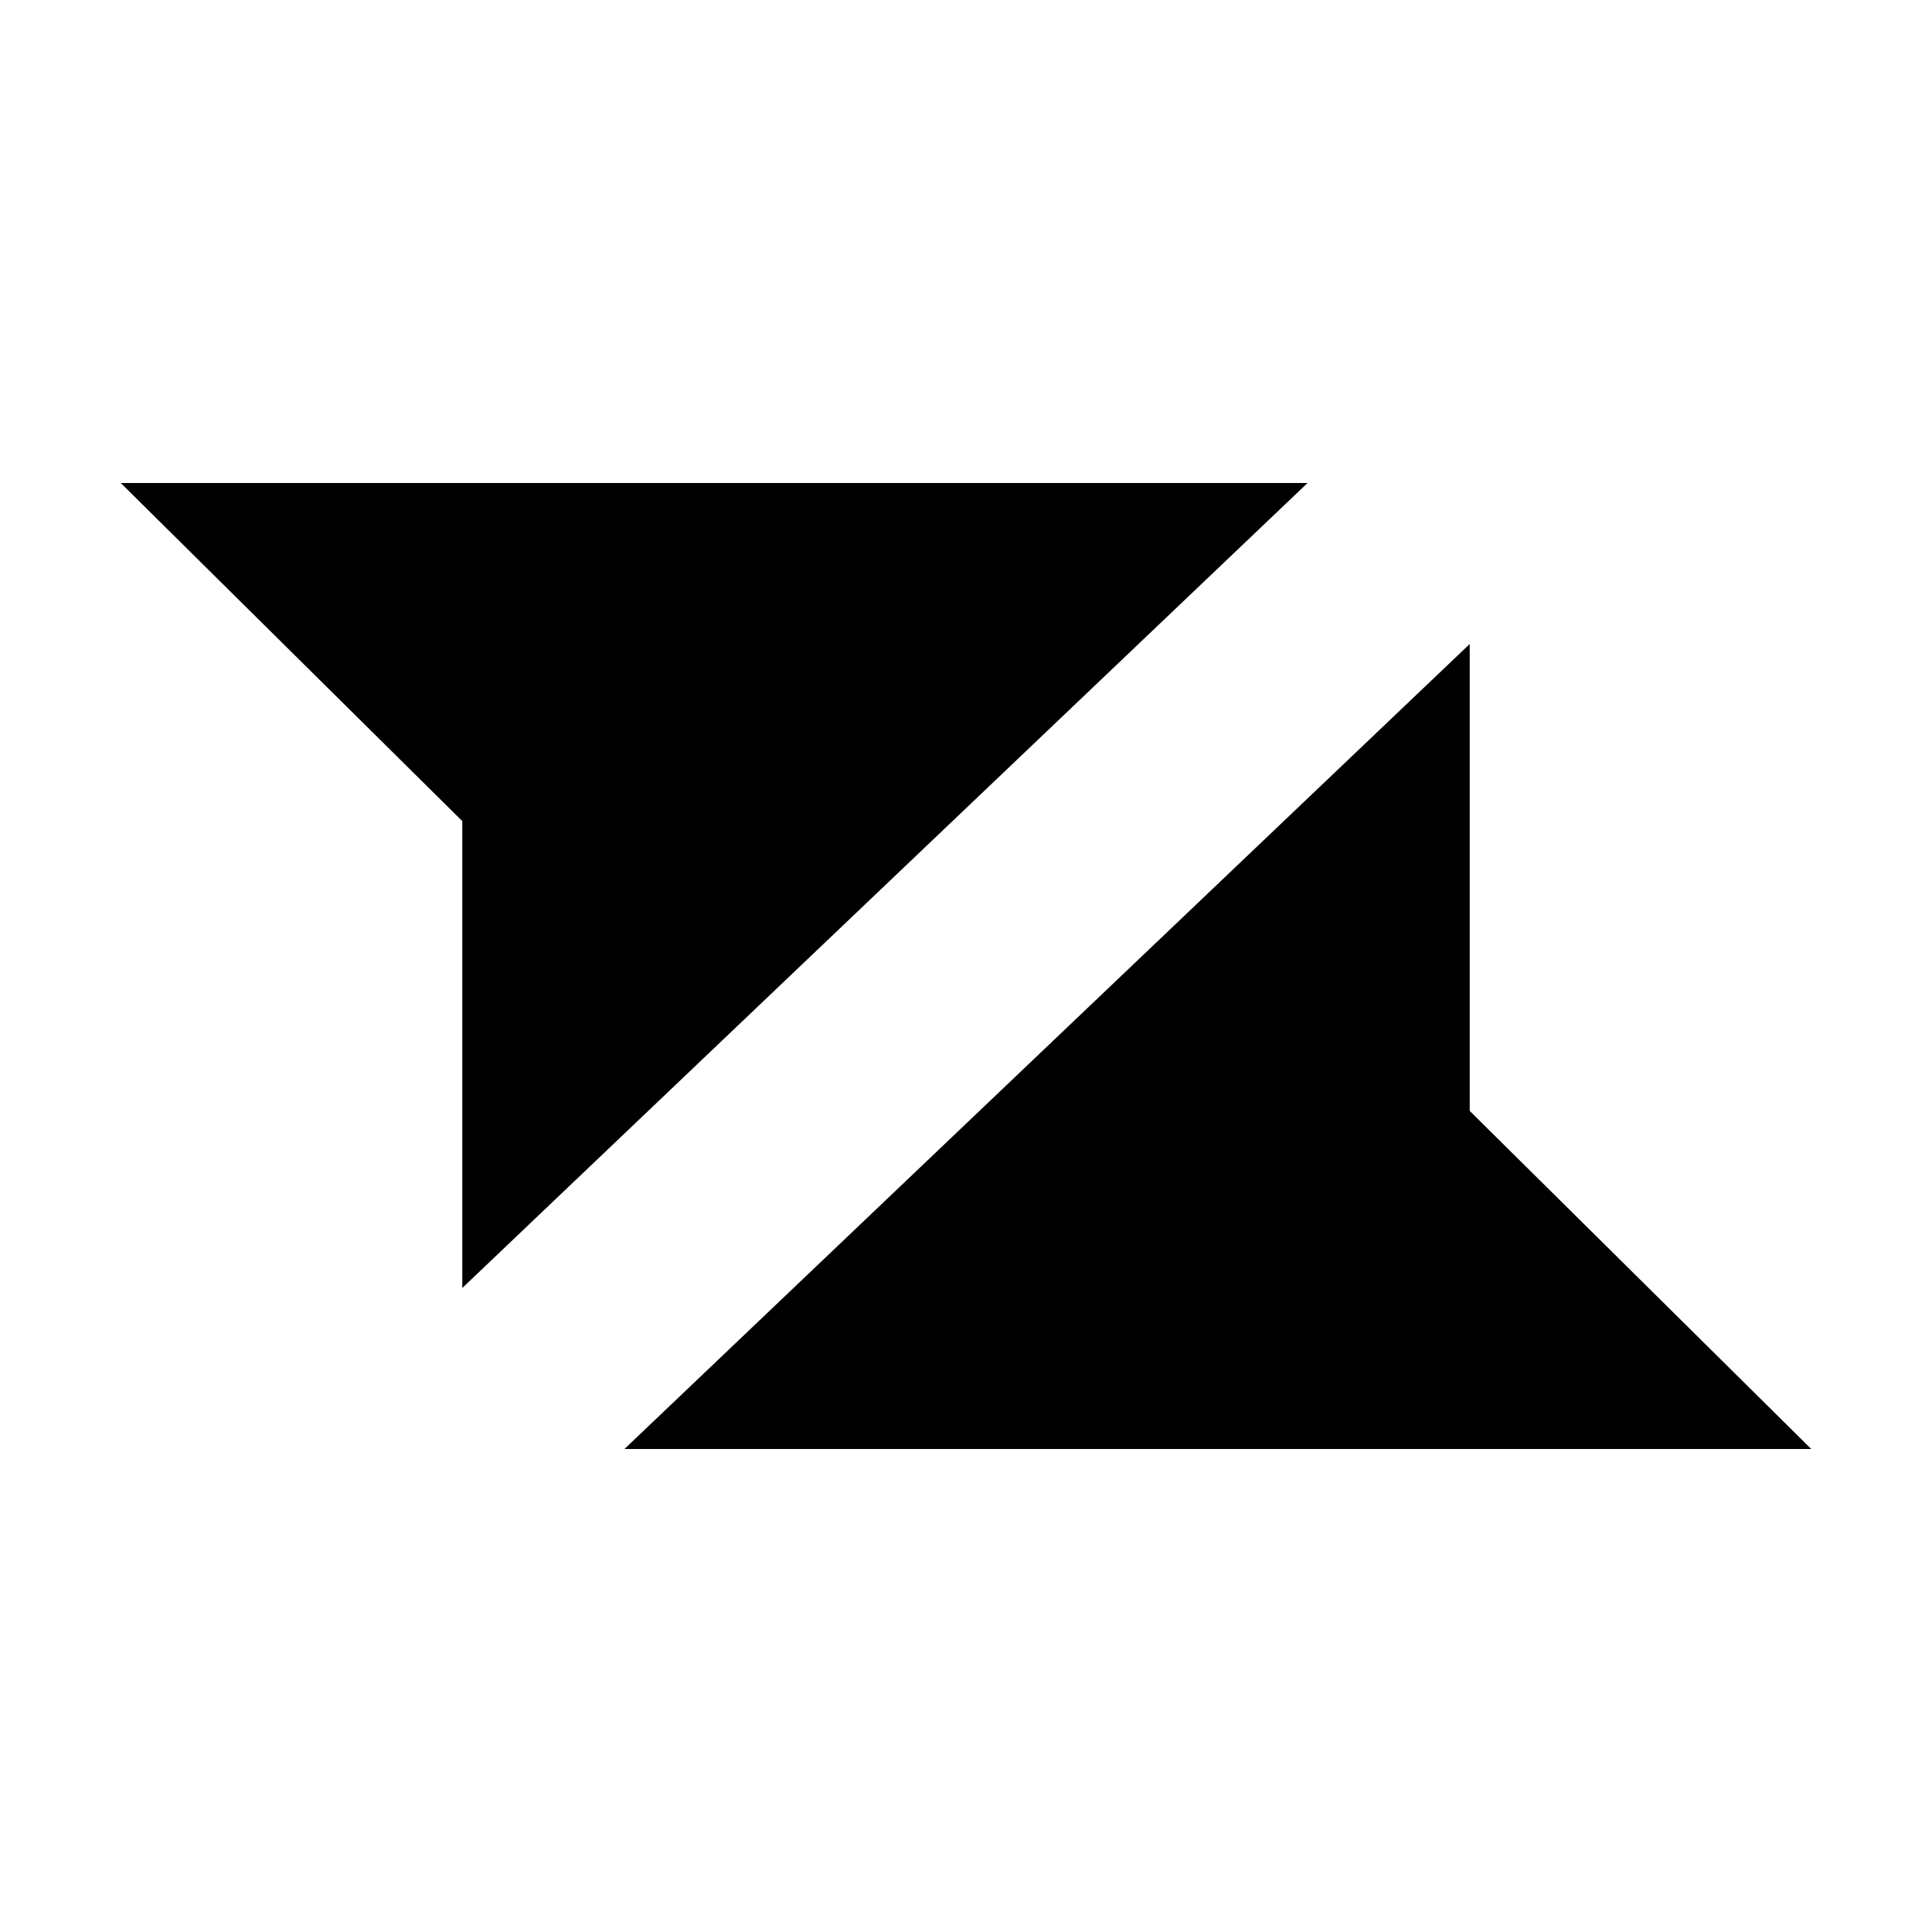
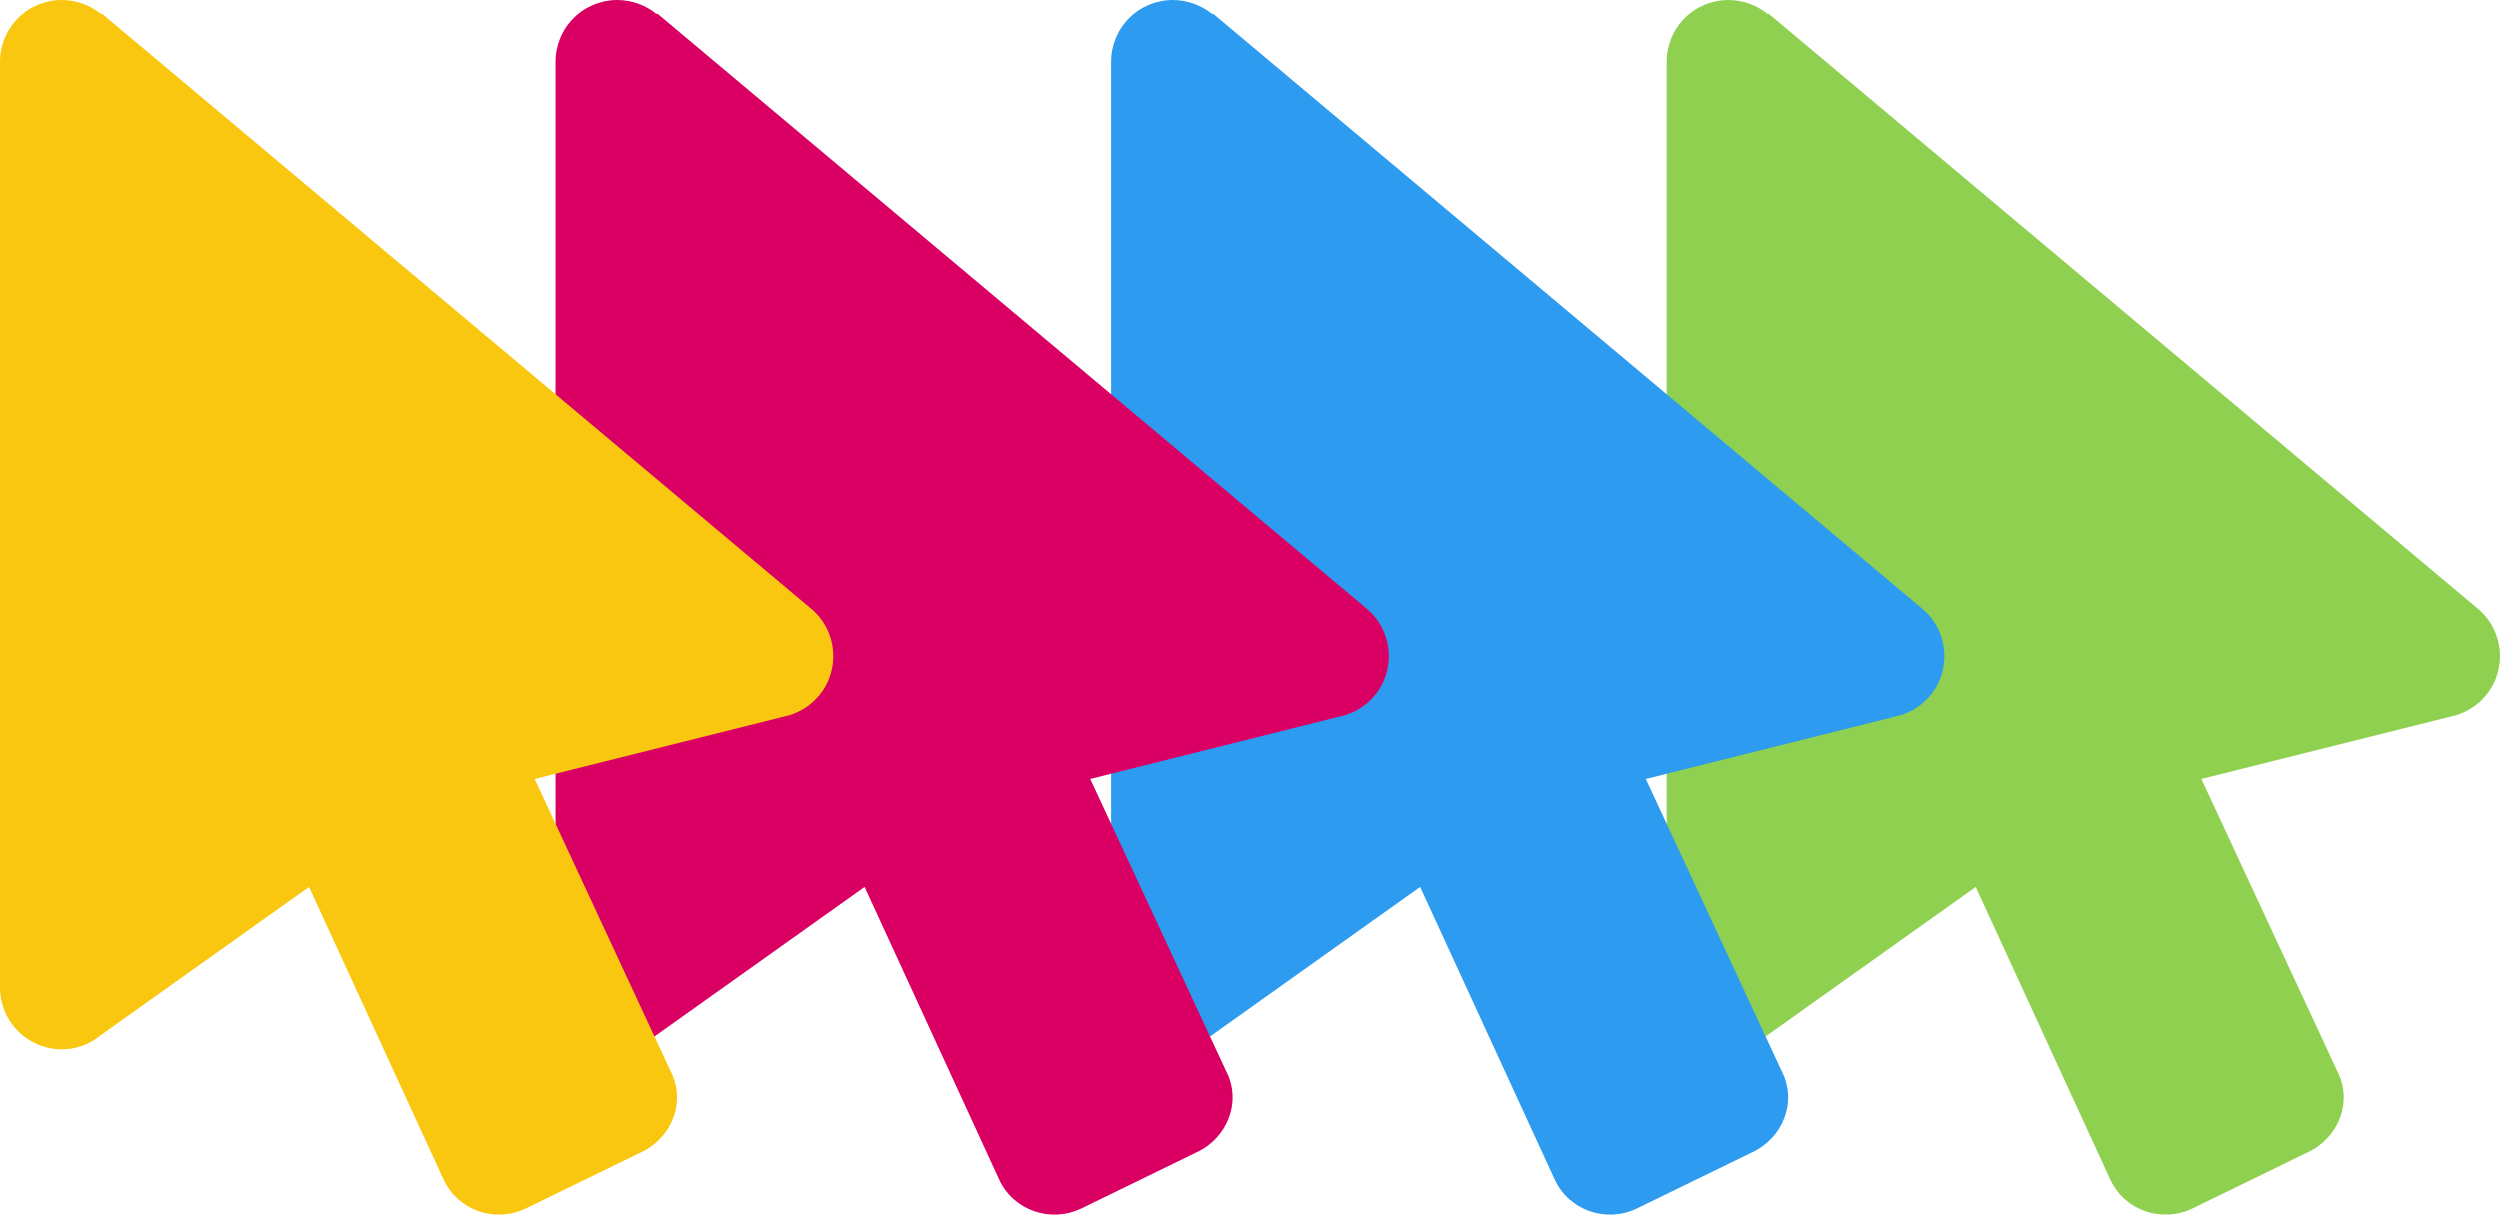
- <svg xmlns="http://www.w3.org/2000/svg" width="32" height="32" fill="none">
-   <path fill-rule="evenodd" clip-rule="evenodd" d="M21.657 8H2l5.657 5.6v7.733L21.657 8ZM10.343 24H30l-5.657-5.6v-7.733L10.343 24Z" fill="#000" />
+ <svg xmlns="http://www.w3.org/2000/svg" viewBox="0 0 108 53" fill="none">
+   <path d="M94.71 52.207C93.376 52.847 91.777 52.287 91.163 50.953C90.55 49.62 85.351 38.315 85.351 38.315L76.32 44.742C75.866 45.115 75.306 45.329 74.666 45.329C73.959 45.329 73.281 45.048 72.781 44.548C72.281 44.048 72 43.37 72 42.662V2.666C72 1.959 72.281 1.281 72.781 0.781C73.281 0.281 73.959 0 74.666 0C75.306 0 75.92 0.24 76.373 0.613L76.4 0.587L107.036 26.291C108.183 27.25 108.316 28.93 107.383 30.05C106.983 30.53 106.423 30.85 105.863 30.957L95.099 33.651L100.965 46.263C101.658 47.596 101.018 49.169 99.685 49.783L94.71 52.207Z" fill="#8FD050" />
+   <path d="M70.71 52.207C69.376 52.847 67.777 52.287 67.163 50.953C66.55 49.62 61.351 38.315 61.351 38.315L52.32 44.742C51.866 45.115 51.306 45.329 50.666 45.329C49.959 45.329 49.281 45.048 48.781 44.548C48.281 44.048 48 43.37 48 42.662V2.666C48 1.959 48.281 1.281 48.781 0.781C49.281 0.281 49.959 0 50.666 0C51.306 0 51.92 0.24 52.373 0.613L52.4 0.587L83.036 26.291C84.183 27.25 84.316 28.93 83.383 30.05C82.983 30.53 82.423 30.85 81.863 30.957L71.099 33.651L76.965 46.263C77.658 47.596 77.018 49.169 75.685 49.783L70.71 52.207Z" fill="#2D9BF0" />
+   <path d="M46.71 52.207C45.377 52.847 43.777 52.287 43.163 50.953C42.55 49.62 37.351 38.315 37.351 38.315L28.32 44.742C27.866 45.115 27.306 45.329 26.666 45.329C25.959 45.329 25.281 45.048 24.781 44.548C24.281 44.048 24 43.37 24 42.662V2.666C24 1.959 24.281 1.281 24.781 0.781C25.281 0.281 25.959 0 26.666 0C27.306 0 27.92 0.24 28.373 0.613L28.399 0.587L59.036 26.291C60.183 27.25 60.316 28.93 59.383 30.05C58.983 30.53 58.423 30.85 57.863 30.957L47.099 33.651L52.965 46.263C53.658 47.596 53.018 49.169 51.685 49.783L46.71 52.207Z" fill="#DA0063" />
+   <path d="M22.71 52.207C21.377 52.847 19.777 52.287 19.163 50.953C18.55 49.62 13.351 38.315 13.351 38.315L4.32 44.742C3.866 45.115 3.306 45.329 2.666 45.329C1.959 45.329 1.281 45.048 0.781 44.548C0.281 44.048 0 43.37 0 42.662V2.666C0 1.959 0.281 1.281 0.781 0.781C1.281 0.281 1.959 0 2.666 0C3.306 0 3.92 0.24 4.373 0.613L4.4 0.587L35.036 26.291C36.183 27.25 36.316 28.93 35.383 30.05C34.983 30.53 34.423 30.85 33.863 30.957L23.099 33.651L28.965 46.263C29.658 47.596 29.018 49.169 27.685 49.783L22.71 52.207Z" fill="#F9C710" />
</svg>
